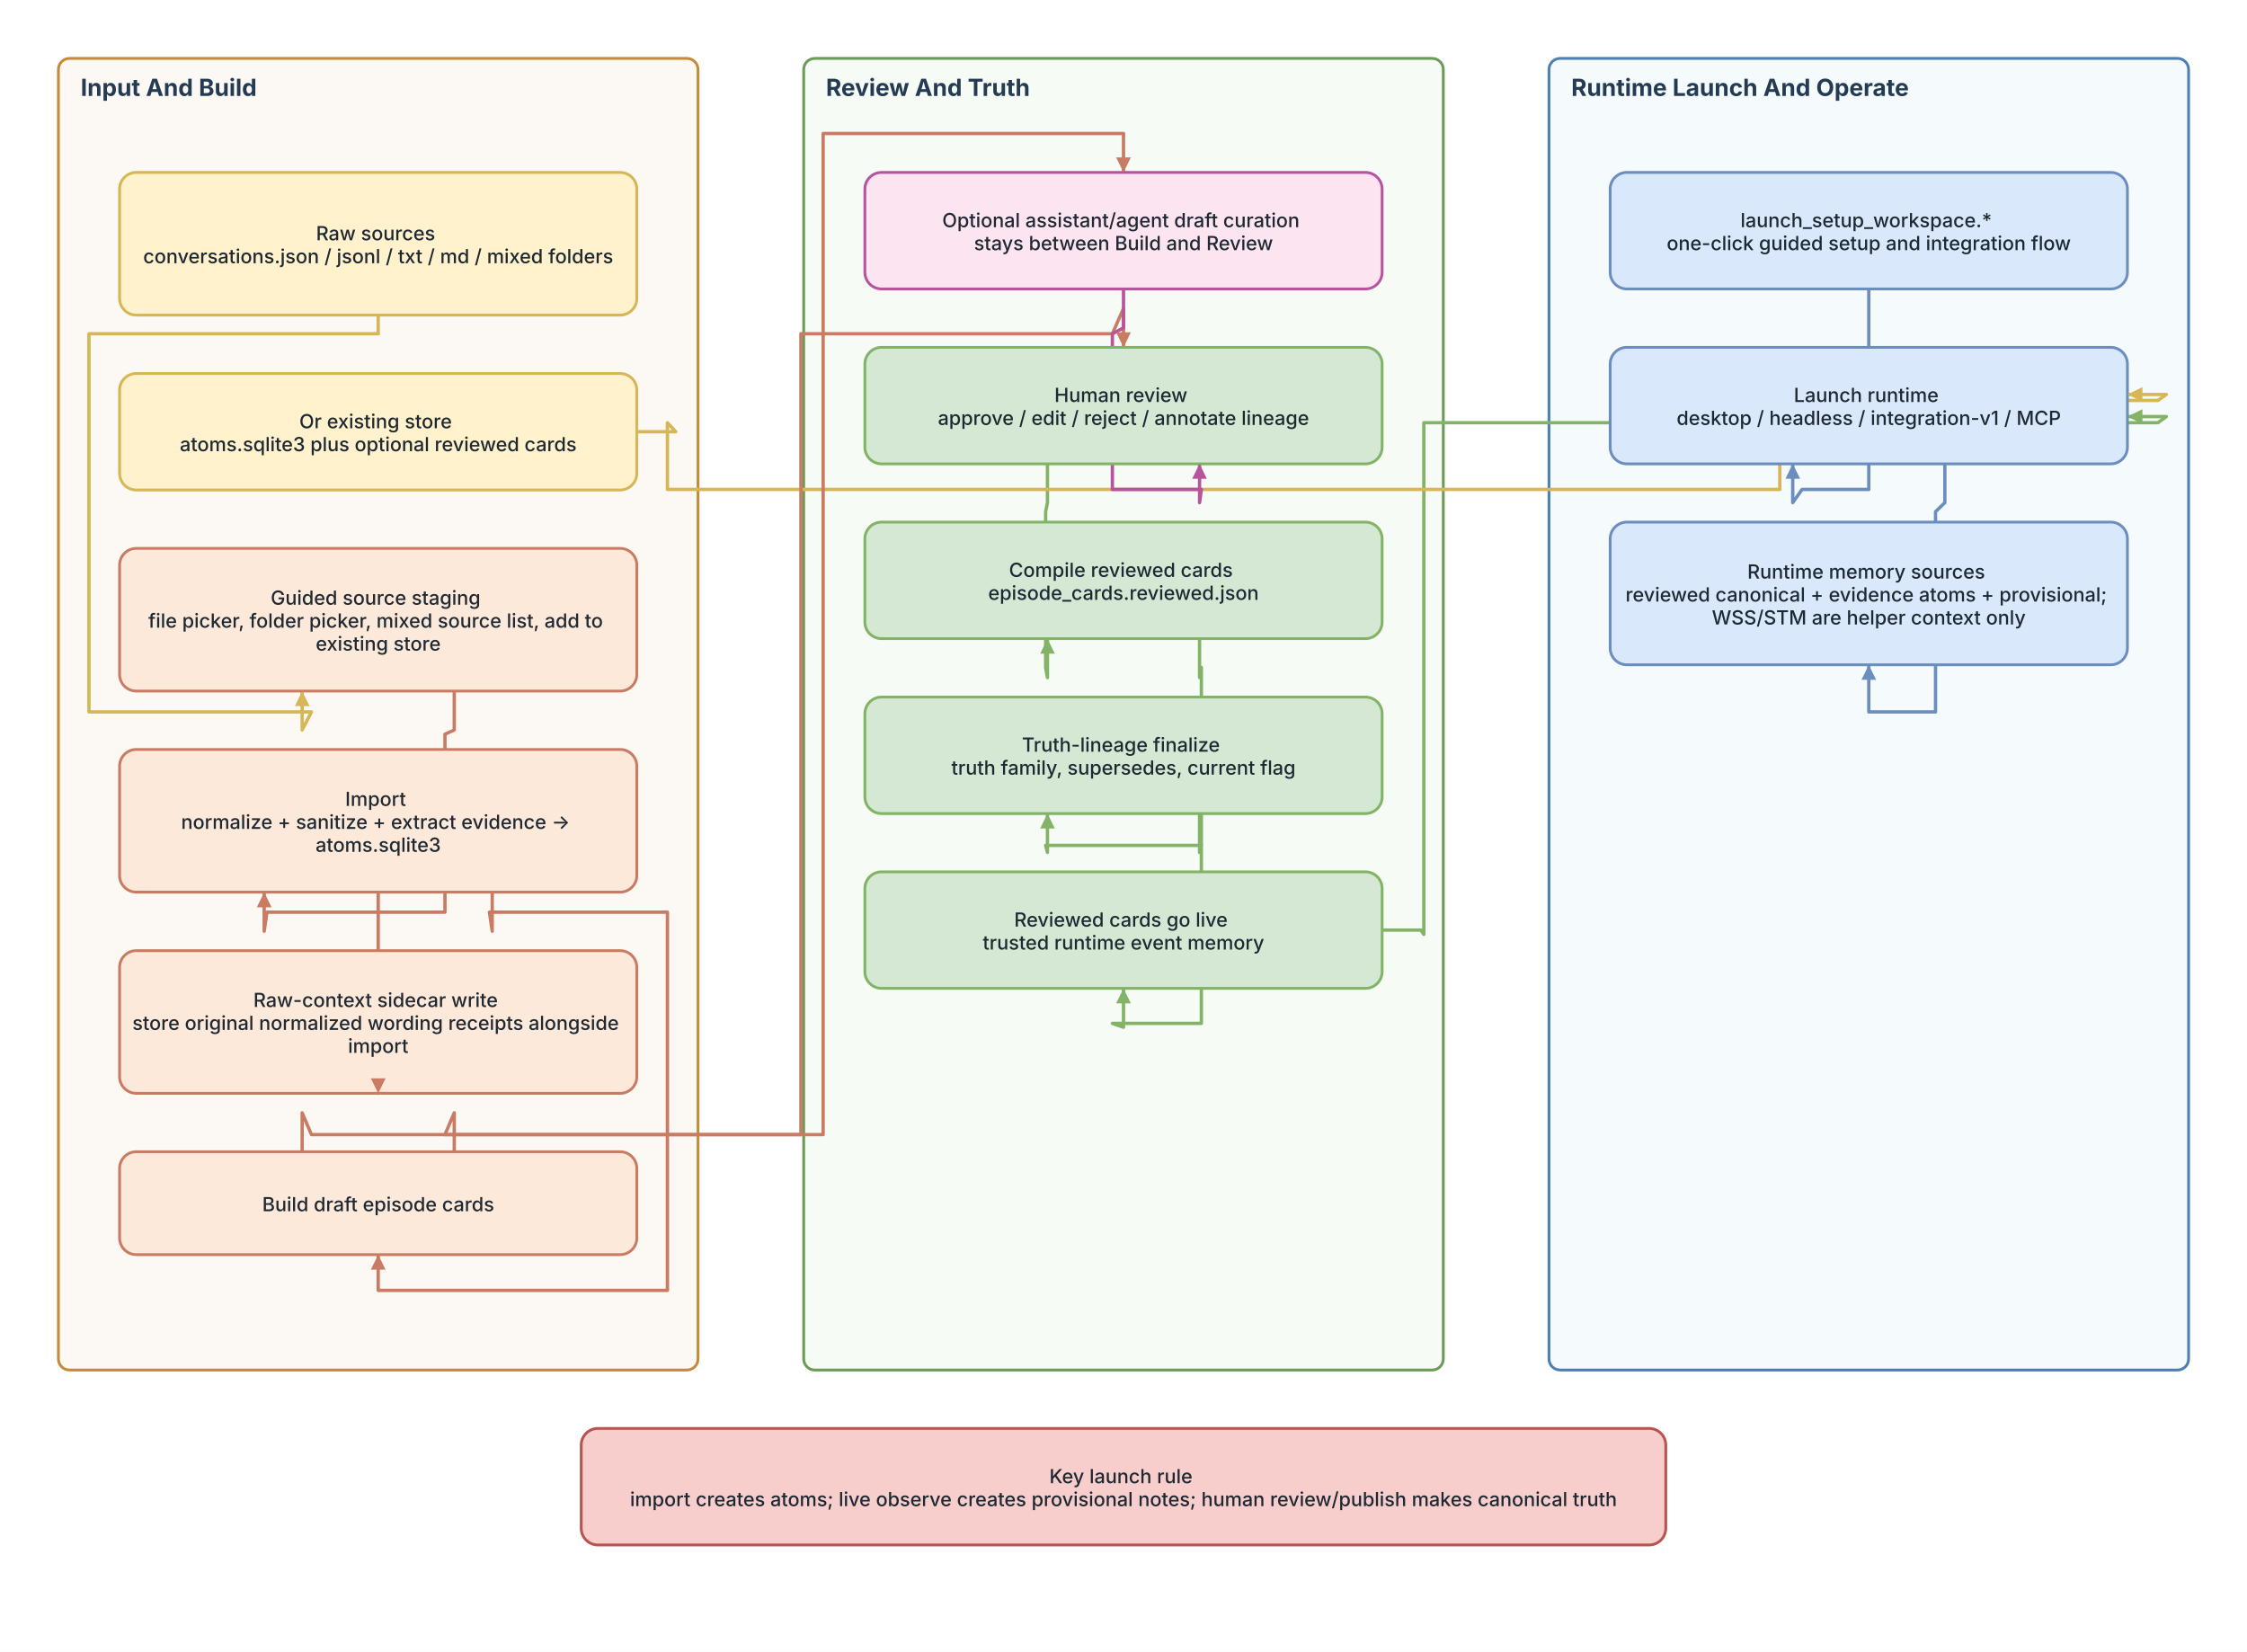
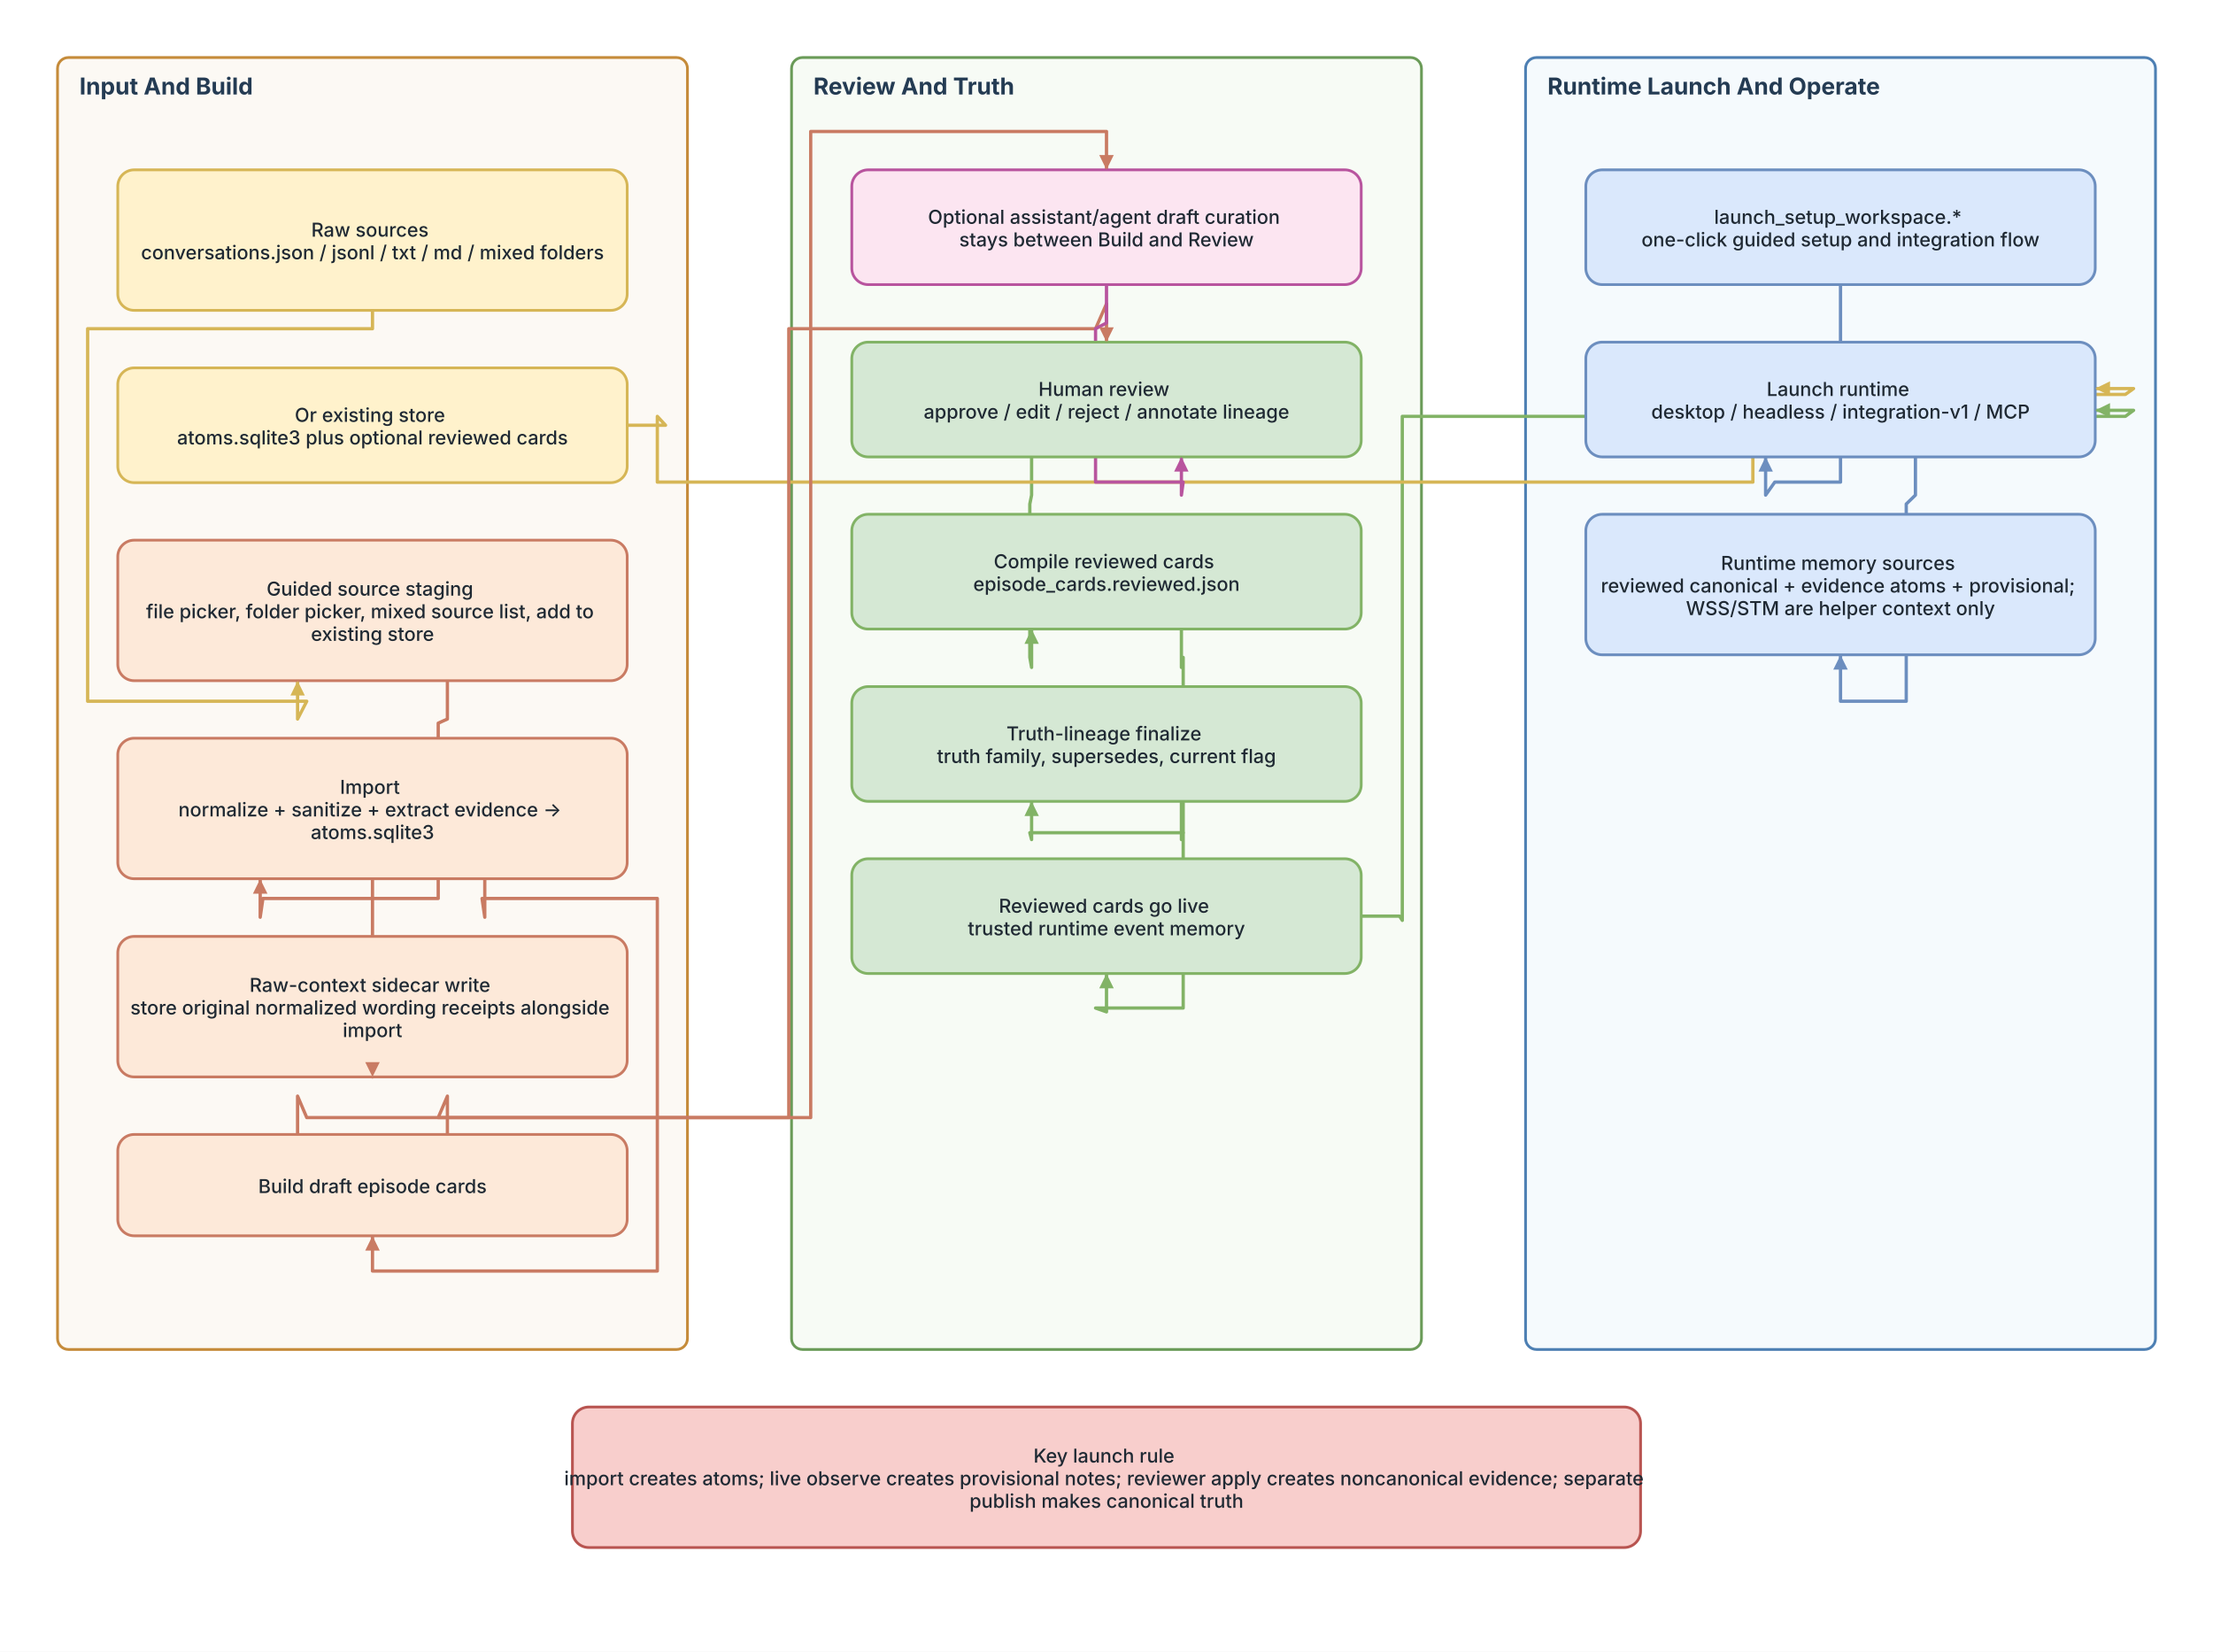
- <svg xmlns="http://www.w3.org/2000/svg" width="1616" height="1188" viewBox="0 0 1616 1188" role="img" aria-label="Engineering Pipeline">
+ <svg xmlns="http://www.w3.org/2000/svg" width="1616" height="1206" viewBox="0 0 1616 1206" role="img" aria-label="Engineering Pipeline">
  <rect width="100%" height="100%" fill="#ffffff" />
  <rect x="42.0" y="42.0" width="460.0" height="943.3" rx="8" fill="#f8f1e7" fill-opacity="0.48" stroke="#c58b3a" stroke-width="2" />
  <text x="58.0" y="69.0" font-family="Segoe UI, Inter, Arial, sans-serif" font-size="17" font-weight="700" fill="#243b53">Input And Build</text>
  <rect x="578.0" y="42.0" width="460.0" height="943.3" rx="8" fill="#eef6ea" fill-opacity="0.48" stroke="#6a9b58" stroke-width="2" />
  <text x="594.0" y="69.0" font-family="Segoe UI, Inter, Arial, sans-serif" font-size="17" font-weight="700" fill="#243b53">Review And Truth</text>
  <rect x="1114.0" y="42.0" width="460.0" height="943.3" rx="8" fill="#eaf3fb" fill-opacity="0.48" stroke="#4d7fb3" stroke-width="2" />
  <text x="1130.0" y="69.0" font-family="Segoe UI, Inter, Arial, sans-serif" font-size="17" font-weight="700" fill="#243b53">Runtime Launch And Operate</text>
  <polyline points="753.3,333.5 753.3,361.5 752.0,368.0 752.0,480.0 753.3,487.3 753.3,459.3" fill="none" stroke="#82b366" stroke-width="2.4" stroke-linejoin="round" stroke-linecap="round" />
  <polyline points="862.7,459.3 862.7,487.3 864.0,480.0 864.0,608.0 752.0,608.0 753.3,613.0 753.3,585.0" fill="none" stroke="#82b366" stroke-width="2.4" stroke-linejoin="round" stroke-linecap="round" />
  <polyline points="862.7,585.0 862.7,613.0 864.0,608.0 864.0,736.0 800.0,736.0 808.0,738.8 808.0,710.8" fill="none" stroke="#82b366" stroke-width="2.4" stroke-linejoin="round" stroke-linecap="round" />
  <polyline points="994.0,668.9 1022.0,668.9 1024.0,672.0 1024.0,304.0 1552.0,304.0 1558.0,299.6 1530.0,299.6" fill="none" stroke="#82b366" stroke-width="2.4" stroke-linejoin="round" stroke-linecap="round" />
  <polyline points="1344.0,207.8 1344.0,352.0 1296.0,352.0 1289.3,361.5 1289.3,333.5" fill="none" stroke="#6c8ebf" stroke-width="2.4" stroke-linejoin="round" stroke-linecap="round" />
  <polyline points="1398.7,333.5 1398.7,361.5 1392.0,368.0 1392.0,512.0 1344.0,512.0 1344.0,478.2" fill="none" stroke="#6c8ebf" stroke-width="2.4" stroke-linejoin="round" stroke-linecap="round" />
  <polyline points="272.0,226.6 272.0,240.0 64.0,240.0 64.0,512.0 224.0,512.0 217.3,525.0 217.3,497.0" fill="none" stroke="#d6b656" stroke-width="2.4" stroke-linejoin="round" stroke-linecap="round" />
  <polyline points="458.0,310.5 486.0,310.5 480.0,304.0 480.0,352.0 1280.0,352.0 1280.0,288.0 1552.0,288.0 1558.0,283.7 1530.0,283.7" fill="none" stroke="#d6b656" stroke-width="2.4" stroke-linejoin="round" stroke-linecap="round" />
  <polyline points="326.7,497.0 326.7,525.0 320.0,528.0 320.0,656.0 192.0,656.0 190.0,669.7 190.0,641.7" fill="none" stroke="#c97b63" stroke-width="2.4" stroke-linejoin="round" stroke-linecap="round" />
  <polyline points="272.0,641.7 272.0,786.3" fill="none" stroke="#c97b63" stroke-width="2.4" stroke-linejoin="round" stroke-linecap="round" />
  <polyline points="354.0,641.7 354.0,669.7 352.0,656.0 480.0,656.0 480.0,928.0 272.0,928.0 272.0,902.3" fill="none" stroke="#c97b63" stroke-width="2.4" stroke-linejoin="round" stroke-linecap="round" />
  <polyline points="217.3,828.3 217.3,800.3 224.0,816.0 592.0,816.0 592.0,96.0 808.0,96.0 808.0,124.0" fill="none" stroke="#c97b63" stroke-width="2.4" stroke-linejoin="round" stroke-linecap="round" />
  <polyline points="326.7,828.3 326.7,800.3 320.0,816.0 576.0,816.0 576.0,240.0 800.0,240.0 808.0,221.8 808.0,249.8" fill="none" stroke="#c97b63" stroke-width="2.4" stroke-linejoin="round" stroke-linecap="round" />
  <polyline points="808.0,207.8 808.0,235.8 800.0,240.0 800.0,352.0 864.0,352.0 862.7,361.5 862.7,333.5" fill="none" stroke="#b8549e" stroke-width="2.4" stroke-linejoin="round" stroke-linecap="round" />
  <rect x="86.0" y="124.0" width="372.0" height="102.6" rx="12" fill="#fff2cc" stroke="#d6b656" stroke-width="2" />
  <text text-anchor="middle" font-family="Segoe UI, Inter, Arial, sans-serif" font-size="14" font-weight="500" fill="#1f2933" x="272.0" y="172.8">
    <tspan x="272.0" dy="0.0">Raw sources</tspan>
    <tspan x="272.0" dy="16.5">conversations.json / jsonl / txt / md / mixed folders</tspan>
  </text>
  <rect x="86.0" y="268.6" width="372.0" height="83.8" rx="12" fill="#fff2cc" stroke="#d6b656" stroke-width="2" />
  <text text-anchor="middle" font-family="Segoe UI, Inter, Arial, sans-serif" font-size="14" font-weight="500" fill="#1f2933" x="272.0" y="308.0">
    <tspan x="272.0" dy="0.0">Or existing store</tspan>
    <tspan x="272.0" dy="16.5">atoms.sqlite3 plus optional reviewed cards</tspan>
  </text>
  <rect x="86.0" y="394.4" width="372.0" height="102.6" rx="12" fill="#fde9d9" stroke="#c97b63" stroke-width="2" />
  <text text-anchor="middle" font-family="Segoe UI, Inter, Arial, sans-serif" font-size="14" font-weight="500" fill="#1f2933" x="272.0" y="434.9">
    <tspan x="272.0" dy="0.0">Guided source staging</tspan>
    <tspan x="272.0" dy="16.5">file picker, folder picker, mixed source list, add to</tspan>
    <tspan x="272.0" dy="16.5">existing store</tspan>
  </text>
  <rect x="86.0" y="539.0" width="372.0" height="102.6" rx="12" fill="#fde9d9" stroke="#c97b63" stroke-width="2" />
  <text text-anchor="middle" font-family="Segoe UI, Inter, Arial, sans-serif" font-size="14" font-weight="500" fill="#1f2933" x="272.0" y="579.6">
    <tspan x="272.0" dy="0.0">Import</tspan>
    <tspan x="272.0" dy="16.5">normalize + sanitize + extract evidence -&gt;</tspan>
    <tspan x="272.0" dy="16.5">atoms.sqlite3</tspan>
  </text>
  <rect x="86.0" y="683.7" width="372.0" height="102.6" rx="12" fill="#fde9d9" stroke="#c97b63" stroke-width="2" />
  <text text-anchor="middle" font-family="Segoe UI, Inter, Arial, sans-serif" font-size="14" font-weight="500" fill="#1f2933" x="272.0" y="724.2">
    <tspan x="272.0" dy="0.0">Raw-context sidecar write</tspan>
    <tspan x="272.0" dy="16.5">store original normalized wording receipts alongside</tspan>
    <tspan x="272.0" dy="16.5">import</tspan>
  </text>
  <rect x="86.0" y="828.3" width="372.0" height="74.0" rx="12" fill="#fde9d9" stroke="#c97b63" stroke-width="2" />
  <text text-anchor="middle" font-family="Segoe UI, Inter, Arial, sans-serif" font-size="14" font-weight="500" fill="#1f2933" x="272.0" y="871.1">
    <tspan x="272.0" dy="0.0">Build draft episode cards</tspan>
  </text>
  <rect x="622.0" y="124.0" width="372.0" height="83.8" rx="12" fill="#fce5f1" stroke="#b8549e" stroke-width="2" />
  <text text-anchor="middle" font-family="Segoe UI, Inter, Arial, sans-serif" font-size="14" font-weight="500" fill="#1f2933" x="808.0" y="163.4">
    <tspan x="808.0" dy="0.0">Optional assistant/agent draft curation</tspan>
    <tspan x="808.0" dy="16.5">stays between Build and Review</tspan>
  </text>
  <rect x="622.0" y="249.8" width="372.0" height="83.8" rx="12" fill="#d5e8d4" stroke="#82b366" stroke-width="2" />
  <text text-anchor="middle" font-family="Segoe UI, Inter, Arial, sans-serif" font-size="14" font-weight="500" fill="#1f2933" x="808.0" y="289.1">
    <tspan x="808.0" dy="0.0">Human review</tspan>
    <tspan x="808.0" dy="16.5">approve / edit / reject / annotate lineage</tspan>
  </text>
  <rect x="622.0" y="375.5" width="372.0" height="83.8" rx="12" fill="#d5e8d4" stroke="#82b366" stroke-width="2" />
  <text text-anchor="middle" font-family="Segoe UI, Inter, Arial, sans-serif" font-size="14" font-weight="500" fill="#1f2933" x="808.0" y="414.9">
    <tspan x="808.0" dy="0.0">Compile reviewed cards</tspan>
    <tspan x="808.0" dy="16.5">episode_cards.reviewed.json</tspan>
  </text>
  <rect x="622.0" y="501.3" width="372.0" height="83.8" rx="12" fill="#d5e8d4" stroke="#82b366" stroke-width="2" />
  <text text-anchor="middle" font-family="Segoe UI, Inter, Arial, sans-serif" font-size="14" font-weight="500" fill="#1f2933" x="808.0" y="540.6">
    <tspan x="808.0" dy="0.0">Truth-lineage finalize</tspan>
    <tspan x="808.0" dy="16.5">truth family, supersedes, current flag</tspan>
  </text>
  <rect x="622.0" y="627.0" width="372.0" height="83.8" rx="12" fill="#d5e8d4" stroke="#82b366" stroke-width="2" />
  <text text-anchor="middle" font-family="Segoe UI, Inter, Arial, sans-serif" font-size="14" font-weight="500" fill="#1f2933" x="808.0" y="666.4">
    <tspan x="808.0" dy="0.0">Reviewed cards go live</tspan>
    <tspan x="808.0" dy="16.5">trusted runtime event memory</tspan>
  </text>
  <rect x="1158.0" y="124.0" width="372.0" height="83.8" rx="12" fill="#dae8fc" stroke="#6c8ebf" stroke-width="2" />
  <text text-anchor="middle" font-family="Segoe UI, Inter, Arial, sans-serif" font-size="14" font-weight="500" fill="#1f2933" x="1344.0" y="163.4">
    <tspan x="1344.0" dy="0.0">launch_setup_workspace.*</tspan>
    <tspan x="1344.0" dy="16.5">one-click guided setup and integration flow</tspan>
  </text>
  <rect x="1158.0" y="249.8" width="372.0" height="83.8" rx="12" fill="#dae8fc" stroke="#6c8ebf" stroke-width="2" />
  <text text-anchor="middle" font-family="Segoe UI, Inter, Arial, sans-serif" font-size="14" font-weight="500" fill="#1f2933" x="1344.0" y="289.1">
    <tspan x="1344.0" dy="0.0">Launch runtime</tspan>
    <tspan x="1344.0" dy="16.5">desktop / headless / integration-v1 / MCP</tspan>
  </text>
  <rect x="1158.0" y="375.5" width="372.0" height="102.6" rx="12" fill="#dae8fc" stroke="#6c8ebf" stroke-width="2" />
  <text text-anchor="middle" font-family="Segoe UI, Inter, Arial, sans-serif" font-size="14" font-weight="500" fill="#1f2933" x="1344.0" y="416.1">
    <tspan x="1344.0" dy="0.0">Runtime memory sources</tspan>
    <tspan x="1344.0" dy="16.5">reviewed canonical + evidence atoms + provisional;</tspan>
    <tspan x="1344.0" dy="16.5">WSS/STM are helper context only</tspan>
  </text>
-   <rect x="418.0" y="1027.3" width="780.0" height="83.8" rx="12" fill="#f8cecc" stroke="#b85450" stroke-width="2" />
-   <text text-anchor="middle" font-family="Segoe UI, Inter, Arial, sans-serif" font-size="14" font-weight="500" fill="#1f2933" x="808.0" y="1066.7">
+   <rect x="418.0" y="1027.3" width="780.0" height="102.6" rx="12" fill="#f8cecc" stroke="#b85450" stroke-width="2" />
+   <text text-anchor="middle" font-family="Segoe UI, Inter, Arial, sans-serif" font-size="14" font-weight="500" fill="#1f2933" x="808.0" y="1067.9">
    <tspan x="808.0" dy="0.0">Key launch rule</tspan>
-     <tspan x="808.0" dy="16.5">import creates atoms; live observe creates provisional notes; human review/publish makes canonical truth</tspan>
+     <tspan x="808.0" dy="16.5">import creates atoms; live observe creates provisional notes; reviewer apply creates noncanonical evidence; separate</tspan>
+     <tspan x="808.0" dy="16.5">publish makes canonical truth</tspan>
  </text>
  <polygon points="753.3,459.3 758.6,470.1 748.1,470.1" fill="#82b366" />
  <polygon points="753.3,585.0 758.6,595.8 748.1,595.8" fill="#82b366" />
  <polygon points="808.0,710.8 813.3,721.6 802.7,721.6" fill="#82b366" />
  <polygon points="1530.0,299.6 1540.8,294.3 1540.8,304.9" fill="#82b366" />
  <polygon points="1289.3,333.5 1294.6,344.3 1284.1,344.3" fill="#6c8ebf" />
  <polygon points="1344.0,478.2 1349.3,488.9 1338.7,488.9" fill="#6c8ebf" />
  <polygon points="217.3,497.0 222.6,507.8 212.1,507.8" fill="#d6b656" />
  <polygon points="1530.0,283.7 1540.8,278.4 1540.8,288.9" fill="#d6b656" />
  <polygon points="190.0,641.7 195.3,652.5 184.7,652.5" fill="#c97b63" />
  <polygon points="272.0,786.3 266.7,775.5 277.3,775.5" fill="#c97b63" />
  <polygon points="272.0,902.3 277.3,913.1 266.7,913.1" fill="#c97b63" />
  <polygon points="808.0,124.0 802.7,113.2 813.3,113.2" fill="#c97b63" />
  <polygon points="808.0,249.8 802.7,239.0 813.3,239.0" fill="#c97b63" />
  <polygon points="862.7,333.5 867.9,344.3 857.4,344.3" fill="#b8549e" />
</svg>
